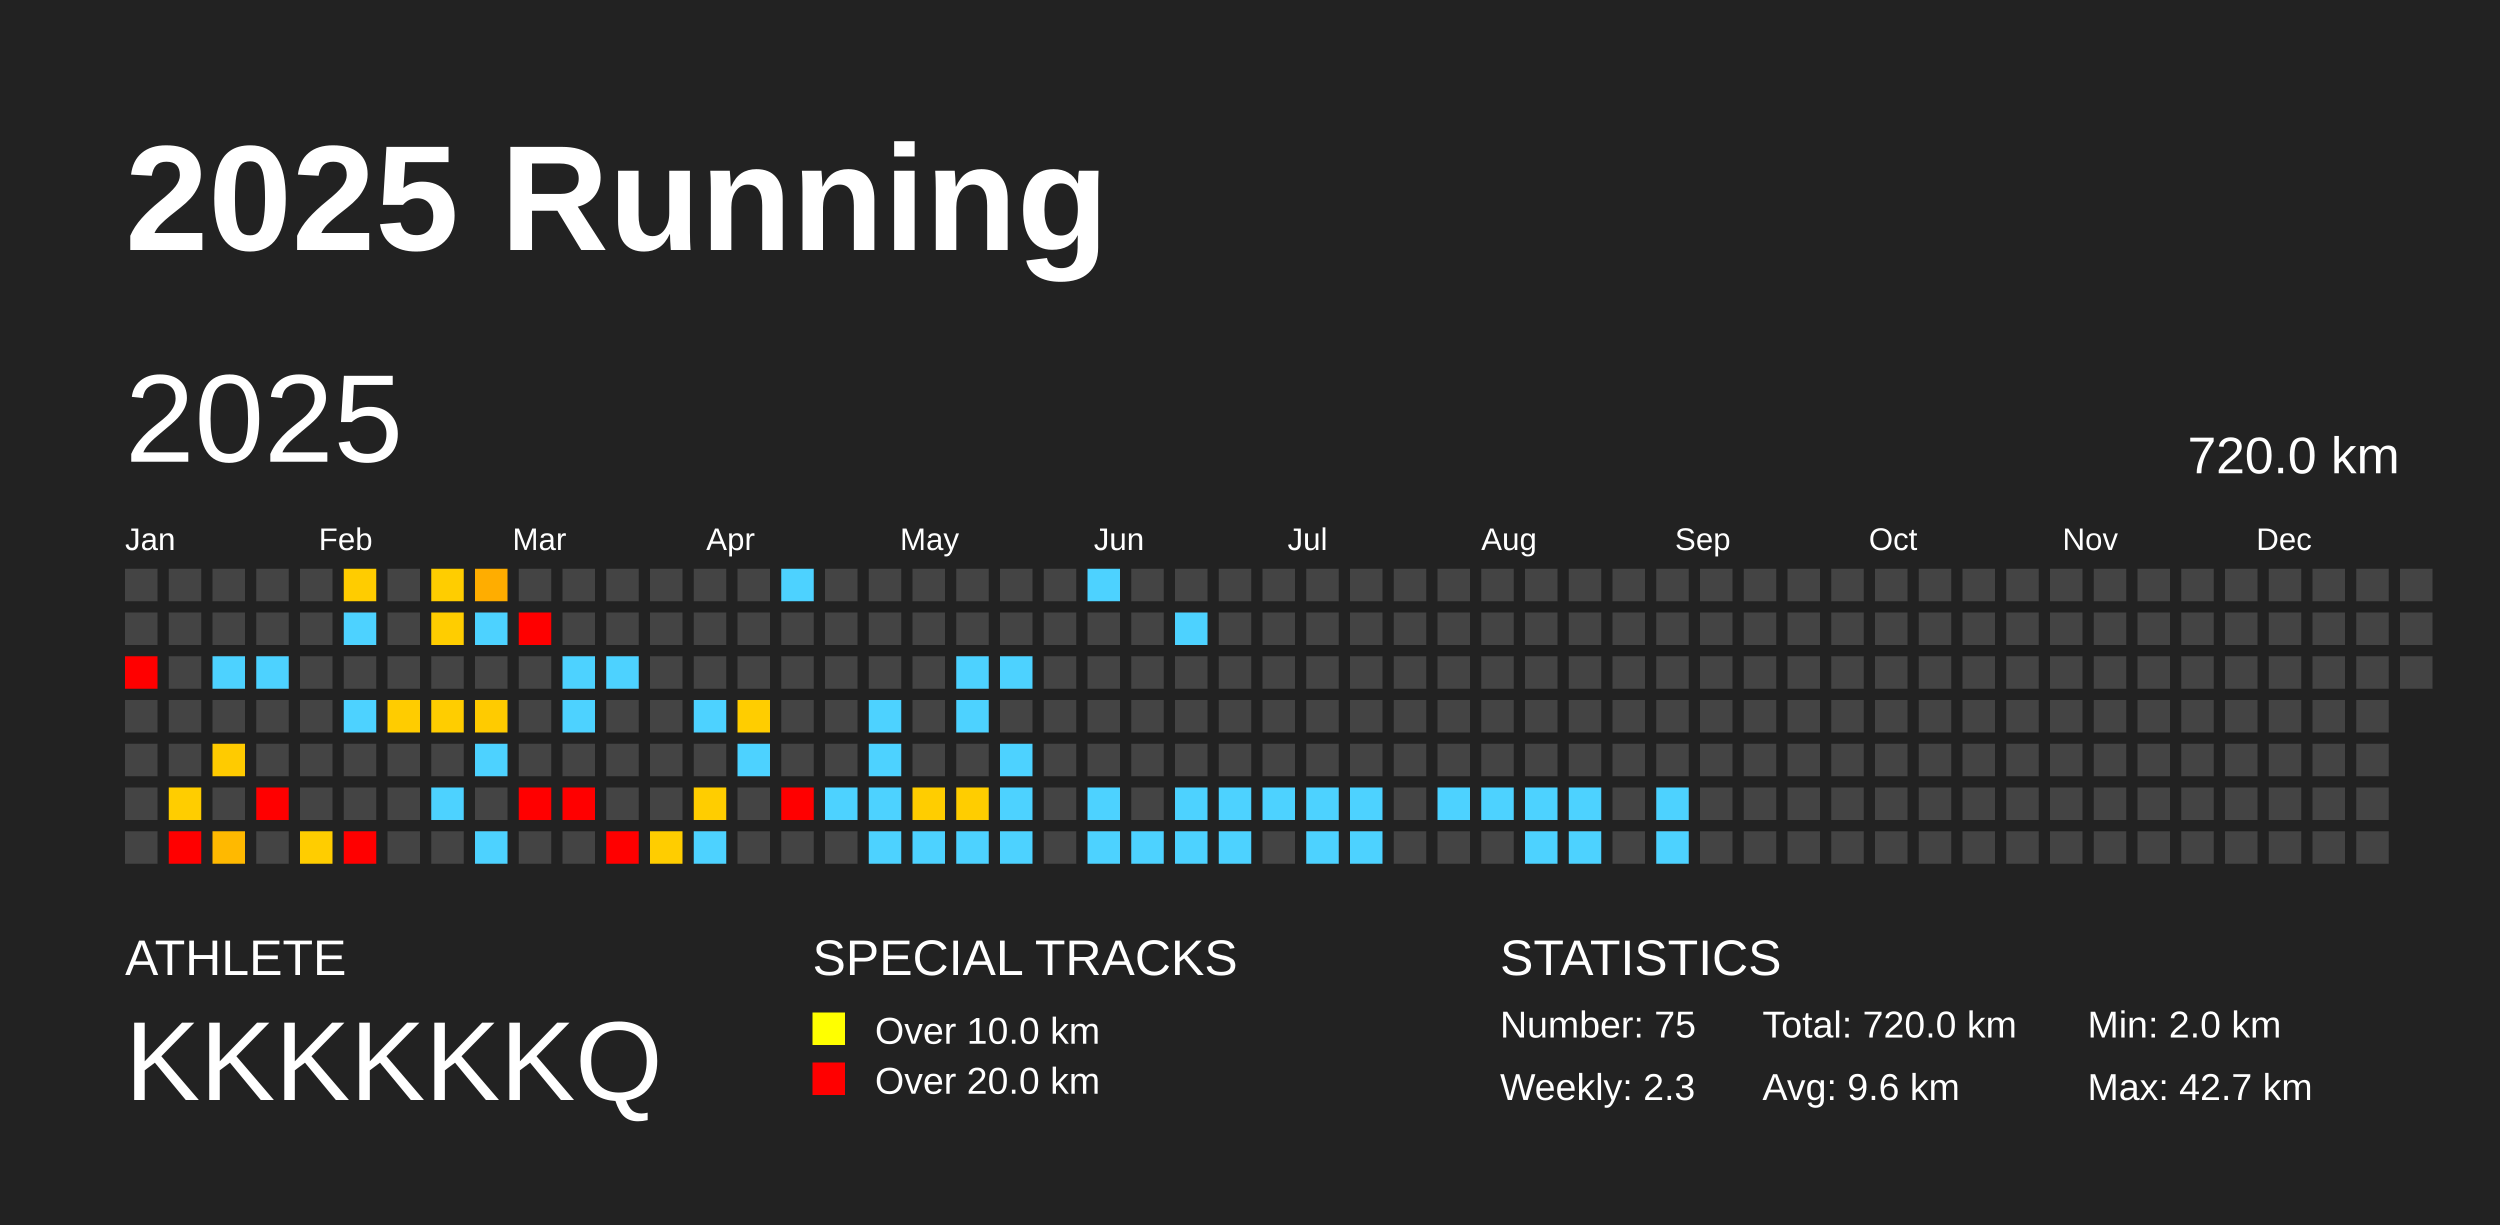
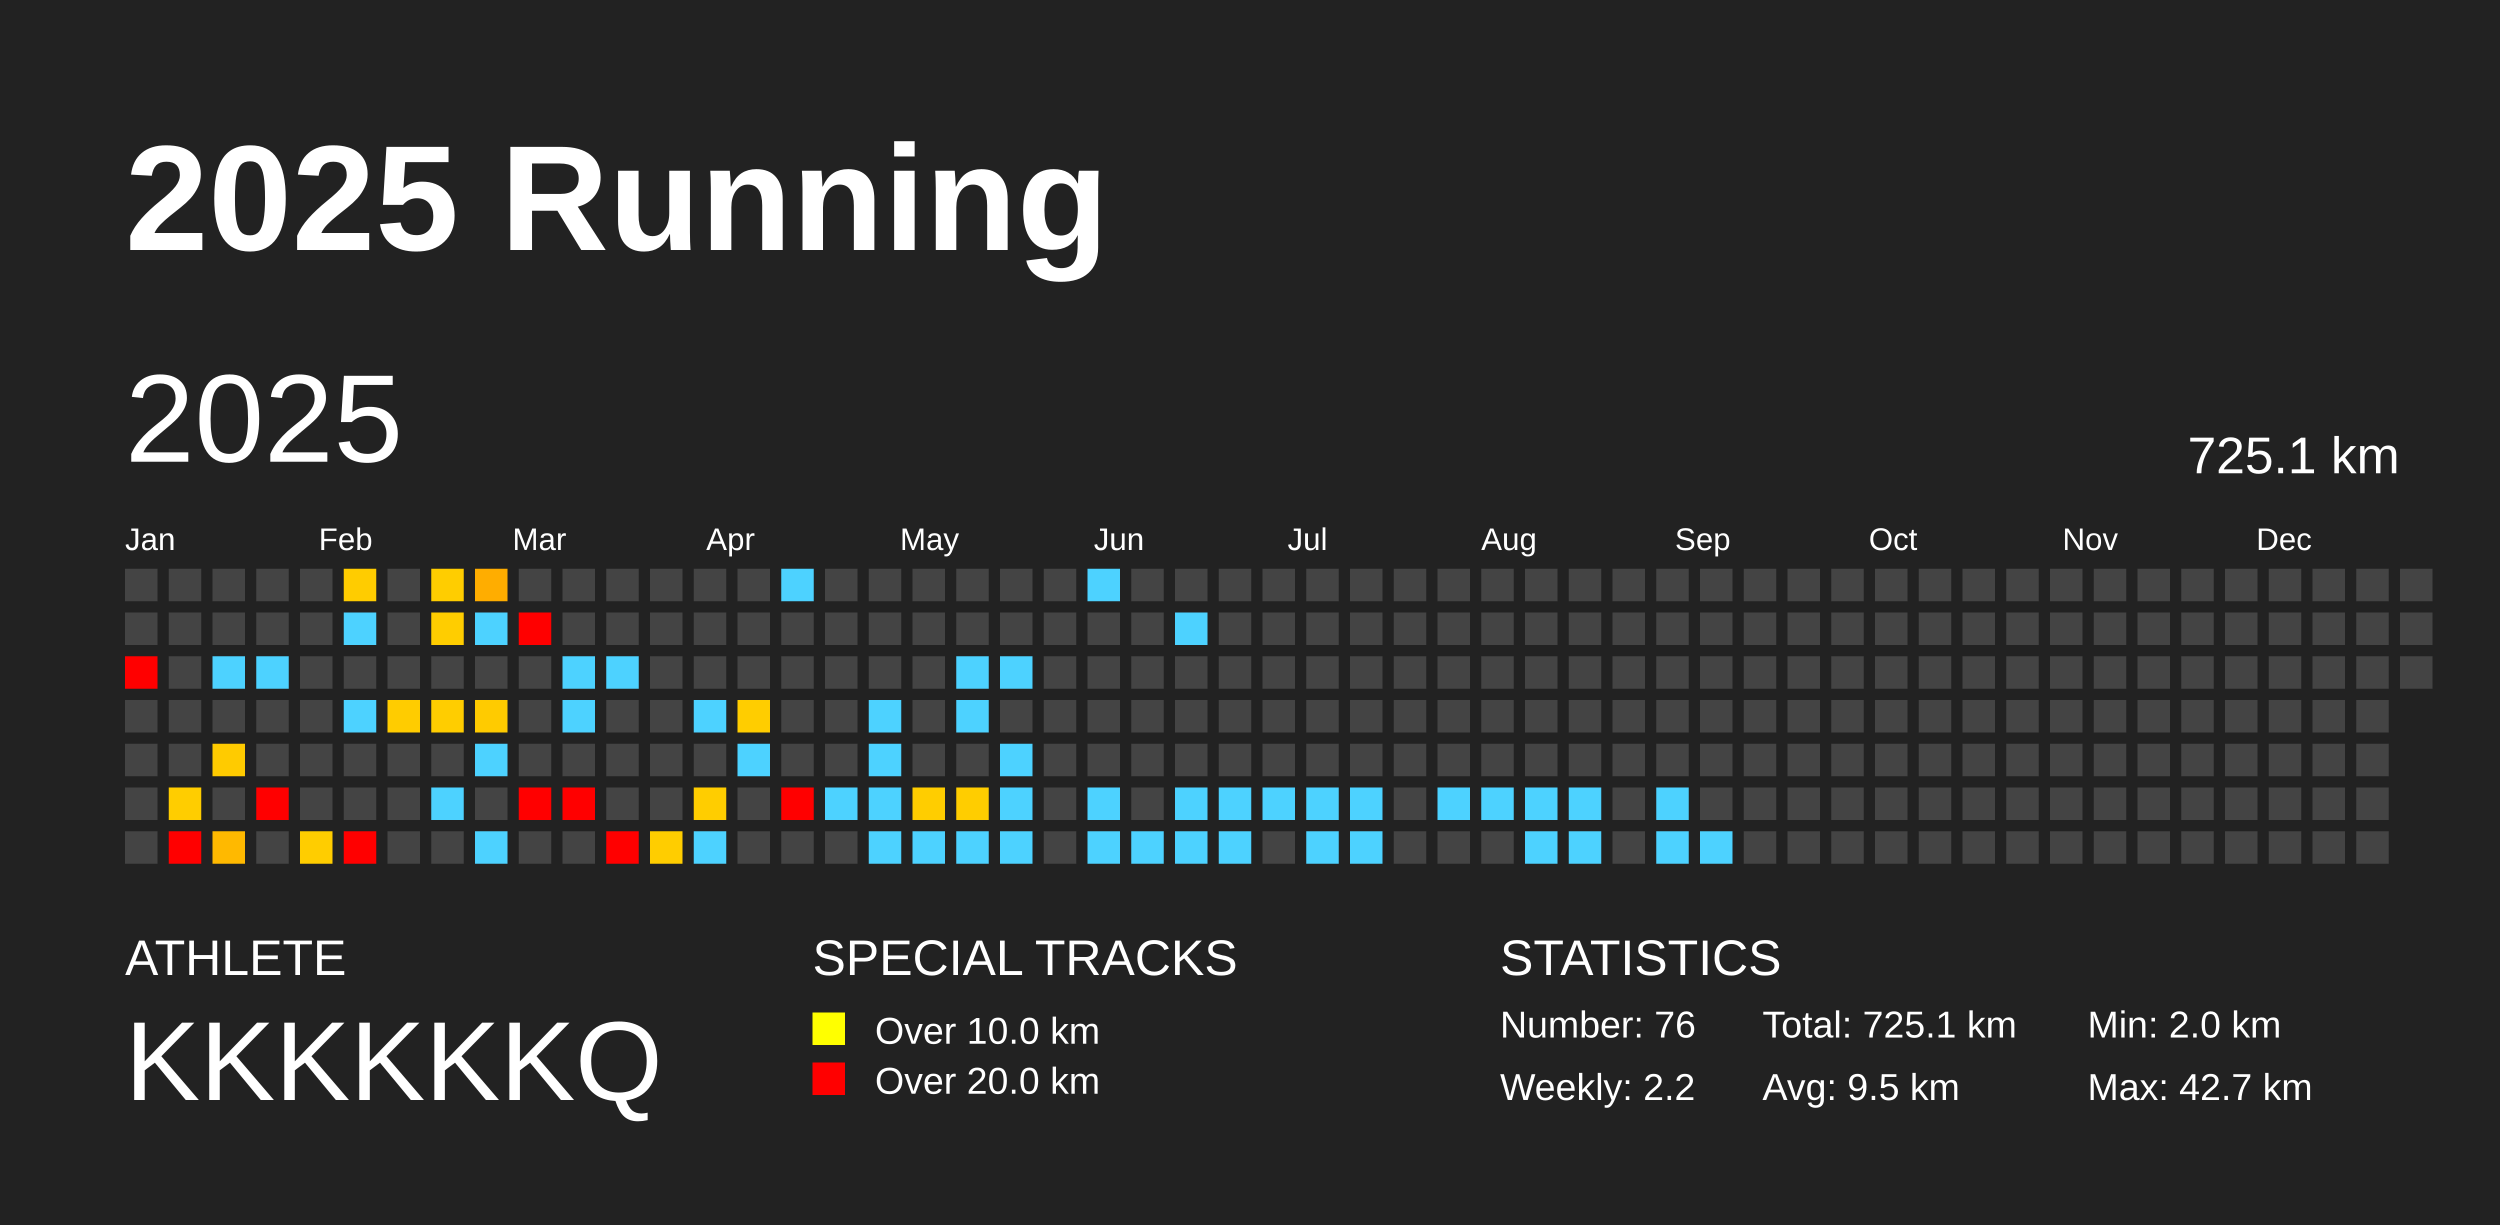
<svg xmlns="http://www.w3.org/2000/svg" baseProfile="full" height="98mm" version="1.1" viewBox="0,0,200,98" width="200mm">
  <defs />
  <rect fill="#222222" height="98" width="200" x="0" y="0" />
  <text fill="#FFFFFF" style="font-size:12px; font-family:Arial; font-weight:bold;" x="10" y="20">2025 Running</text>
  <text fill="#FFFFFF" style="font-size:4px; font-family:Arial" x="10" y="78">ATHLETE</text>
  <text fill="#FFFFFF" style="font-size:9px; font-family:Arial" x="10" y="88">KKKKKKQ</text>
  <text fill="#FFFFFF" style="font-size:4px; font-family:Arial" x="65" y="78">SPECIAL TRACKS</text>
  <rect fill="yellow" height="2.6" width="2.6" x="65" y="81" />
  <text fill="#FFFFFF" style="font-size:3px; font-family:Arial" x="70" y="83.5">Over 10.0 km</text>
  <rect fill="red" height="2.6" width="2.6" x="65" y="85" />
  <text fill="#FFFFFF" style="font-size:3px; font-family:Arial" x="70" y="87.5">Over 20.0 km</text>
  <text fill="#FFFFFF" style="font-size:4px; font-family:Arial" x="120" y="78">STATISTICS</text>
-   <text fill="#FFFFFF" style="font-size:3px; font-family:Arial" x="120" y="83">Number: 75</text>
-   <text fill="#FFFFFF" style="font-size:3px; font-family:Arial" x="120" y="88">Weekly: 2.3</text>
-   <text fill="#FFFFFF" style="font-size:3px; font-family:Arial" x="141" y="83">Total: 720.0 km</text>
-   <text fill="#FFFFFF" style="font-size:3px; font-family:Arial" x="141" y="88">Avg: 9.6 km</text>
+   <text fill="#FFFFFF" style="font-size:3px; font-family:Arial" x="120" y="83">Number: 76</text>
+   <text fill="#FFFFFF" style="font-size:3px; font-family:Arial" x="120" y="88">Weekly: 2.2</text>
+   <text fill="#FFFFFF" style="font-size:3px; font-family:Arial" x="141" y="83">Total: 725.1 km</text>
+   <text fill="#FFFFFF" style="font-size:3px; font-family:Arial" x="141" y="88">Avg: 9.5 km</text>
  <text fill="#FFFFFF" style="font-size:3px; font-family:Arial" x="167" y="83">Min: 2.0 km</text>
  <text fill="#FFFFFF" style="font-size:3px; font-family:Arial" x="167" y="88">Max: 42.7 km</text>
  <text dominant-baseline="hanging" fill="#FFFFFF" style="font-size:10.0px; font-family:Arial;" x="10" y="30">2025</text>
-   <text dominant-baseline="hanging" fill="#FFFFFF" style="font-size:4.125px; font-family:Arial;" x="175" y="35">720.0 km</text>
+   <text dominant-baseline="hanging" fill="#FFFFFF" style="font-size:4.125px; font-family:Arial;" x="175" y="35">725.1 km</text>
  <text fill="#FFFFFF" style="font-size:2.5px; font-family:Arial" x="10.0" y="44">Jan</text>
  <text fill="#FFFFFF" style="font-size:2.5px; font-family:Arial" x="25.5" y="44">Feb</text>
  <text fill="#FFFFFF" style="font-size:2.5px; font-family:Arial" x="41.0" y="44">Mar</text>
  <text fill="#FFFFFF" style="font-size:2.5px; font-family:Arial" x="56.5" y="44">Apr</text>
  <text fill="#FFFFFF" style="font-size:2.5px; font-family:Arial" x="72.0" y="44">May</text>
  <text fill="#FFFFFF" style="font-size:2.5px; font-family:Arial" x="87.5" y="44">Jun</text>
  <text fill="#FFFFFF" style="font-size:2.5px; font-family:Arial" x="103.0" y="44">Jul</text>
  <text fill="#FFFFFF" style="font-size:2.5px; font-family:Arial" x="118.5" y="44">Aug</text>
  <text fill="#FFFFFF" style="font-size:2.5px; font-family:Arial" x="134.0" y="44">Sep</text>
  <text fill="#FFFFFF" style="font-size:2.5px; font-family:Arial" x="149.5" y="44">Oct</text>
  <text fill="#FFFFFF" style="font-size:2.5px; font-family:Arial" x="165.0" y="44">Nov</text>
  <text fill="#FFFFFF" style="font-size:2.5px; font-family:Arial" x="180.5" y="44">Dec</text>
  <rect fill="#444444" height="2.6" width="2.6" x="10.0" y="45.5" />
  <rect fill="#444444" height="2.6" width="2.6" x="10.0" y="49.0" />
  <rect fill="red" height="2.6" width="2.6" x="10.0" y="52.5" />
  <rect fill="#444444" height="2.6" width="2.6" x="10.0" y="56.0" />
  <rect fill="#444444" height="2.6" width="2.6" x="10.0" y="59.5" />
  <rect fill="#444444" height="2.6" width="2.6" x="10.0" y="63.0" />
  <rect fill="#444444" height="2.6" width="2.6" x="10.0" y="66.5" />
  <rect fill="#444444" height="2.6" width="2.6" x="13.5" y="45.5" />
  <rect fill="#444444" height="2.6" width="2.6" x="13.5" y="49.0" />
  <rect fill="#444444" height="2.6" width="2.6" x="13.5" y="52.5" />
  <rect fill="#444444" height="2.6" width="2.6" x="13.5" y="56.0" />
  <rect fill="#444444" height="2.6" width="2.6" x="13.5" y="59.5" />
  <rect fill="#ffcd00" height="2.6" width="2.6" x="13.5" y="63.0" />
  <rect fill="red" height="2.6" width="2.6" x="13.5" y="66.5" />
  <rect fill="#444444" height="2.6" width="2.6" x="17.0" y="45.5" />
  <rect fill="#444444" height="2.6" width="2.6" x="17.0" y="49.0" />
  <rect fill="#4dd2ff" height="2.6" width="2.6" x="17.0" y="52.5" />
  <rect fill="#444444" height="2.6" width="2.6" x="17.0" y="56.0" />
  <rect fill="#ffcb00" height="2.6" width="2.6" x="17.0" y="59.5" />
  <rect fill="#444444" height="2.6" width="2.6" x="17.0" y="63.0" />
  <rect fill="#ffb900" height="2.6" width="2.6" x="17.0" y="66.5" />
  <rect fill="#444444" height="2.6" width="2.6" x="20.5" y="45.5" />
  <rect fill="#444444" height="2.6" width="2.6" x="20.5" y="49.0" />
  <rect fill="#4dd2ff" height="2.6" width="2.6" x="20.5" y="52.5" />
  <rect fill="#444444" height="2.6" width="2.6" x="20.5" y="56.0" />
  <rect fill="#444444" height="2.6" width="2.6" x="20.5" y="59.5" />
  <rect fill="red" height="2.6" width="2.6" x="20.5" y="63.0" />
  <rect fill="#444444" height="2.6" width="2.6" x="20.5" y="66.5" />
  <rect fill="#444444" height="2.6" width="2.6" x="24.0" y="45.5" />
  <rect fill="#444444" height="2.6" width="2.6" x="24.0" y="49.0" />
  <rect fill="#444444" height="2.6" width="2.6" x="24.0" y="52.5" />
  <rect fill="#444444" height="2.6" width="2.6" x="24.0" y="56.0" />
  <rect fill="#444444" height="2.6" width="2.6" x="24.0" y="59.5" />
  <rect fill="#444444" height="2.6" width="2.6" x="24.0" y="63.0" />
  <rect fill="#ffcd00" height="2.6" width="2.6" x="24.0" y="66.5" />
  <rect fill="#ffcc00" height="2.6" width="2.6" x="27.5" y="45.5" />
  <rect fill="#4dd2ff" height="2.6" width="2.6" x="27.5" y="49.0" />
  <rect fill="#444444" height="2.6" width="2.6" x="27.5" y="52.5" />
  <rect fill="#4dd2ff" height="2.6" width="2.6" x="27.5" y="56.0" />
  <rect fill="#444444" height="2.6" width="2.6" x="27.5" y="59.5" />
  <rect fill="#444444" height="2.6" width="2.6" x="27.5" y="63.0" />
  <rect fill="red" height="2.6" width="2.6" x="27.5" y="66.5" />
  <rect fill="#444444" height="2.6" width="2.6" x="31.0" y="45.5" />
  <rect fill="#444444" height="2.6" width="2.6" x="31.0" y="49.0" />
  <rect fill="#444444" height="2.6" width="2.6" x="31.0" y="52.5" />
  <rect fill="#ffcc00" height="2.6" width="2.6" x="31.0" y="56.0" />
  <rect fill="#444444" height="2.6" width="2.6" x="31.0" y="59.5" />
  <rect fill="#444444" height="2.6" width="2.6" x="31.0" y="63.0" />
  <rect fill="#444444" height="2.6" width="2.6" x="31.0" y="66.5" />
  <rect fill="#ffcd00" height="2.6" width="2.6" x="34.5" y="45.5" />
  <rect fill="#ffcd00" height="2.6" width="2.6" x="34.5" y="49.0" />
  <rect fill="#444444" height="2.6" width="2.6" x="34.5" y="52.5" />
  <rect fill="#ffcd00" height="2.6" width="2.6" x="34.5" y="56.0" />
  <rect fill="#444444" height="2.6" width="2.6" x="34.5" y="59.5" />
  <rect fill="#4dd2ff" height="2.6" width="2.6" x="34.5" y="63.0" />
  <rect fill="#444444" height="2.6" width="2.6" x="34.5" y="66.5" />
  <rect fill="#ffad00" height="2.6" width="2.6" x="38.0" y="45.5" />
  <rect fill="#4dd2ff" height="2.6" width="2.6" x="38.0" y="49.0" />
  <rect fill="#444444" height="2.6" width="2.6" x="38.0" y="52.5" />
  <rect fill="#ffcb00" height="2.6" width="2.6" x="38.0" y="56.0" />
  <rect fill="#4dd2ff" height="2.6" width="2.6" x="38.0" y="59.5" />
  <rect fill="#444444" height="2.6" width="2.6" x="38.0" y="63.0" />
  <rect fill="#4dd2ff" height="2.6" width="2.6" x="38.0" y="66.5" />
  <rect fill="#444444" height="2.6" width="2.6" x="41.5" y="45.5" />
  <rect fill="red" height="2.6" width="2.6" x="41.5" y="49.0" />
  <rect fill="#444444" height="2.6" width="2.6" x="41.5" y="52.5" />
  <rect fill="#444444" height="2.6" width="2.6" x="41.5" y="56.0" />
  <rect fill="#444444" height="2.6" width="2.6" x="41.5" y="59.5" />
  <rect fill="red" height="2.6" width="2.6" x="41.5" y="63.0" />
  <rect fill="#444444" height="2.6" width="2.6" x="41.5" y="66.5" />
  <rect fill="#444444" height="2.6" width="2.6" x="45.0" y="45.5" />
  <rect fill="#444444" height="2.6" width="2.6" x="45.0" y="49.0" />
  <rect fill="#4dd2ff" height="2.6" width="2.6" x="45.0" y="52.5" />
  <rect fill="#4dd2ff" height="2.6" width="2.6" x="45.0" y="56.0" />
  <rect fill="#444444" height="2.6" width="2.6" x="45.0" y="59.5" />
  <rect fill="red" height="2.6" width="2.6" x="45.0" y="63.0" />
  <rect fill="#444444" height="2.6" width="2.6" x="45.0" y="66.5" />
  <rect fill="#444444" height="2.6" width="2.6" x="48.5" y="45.5" />
  <rect fill="#444444" height="2.6" width="2.6" x="48.5" y="49.0" />
  <rect fill="#4dd2ff" height="2.6" width="2.6" x="48.5" y="52.5" />
  <rect fill="#444444" height="2.6" width="2.6" x="48.5" y="56.0" />
  <rect fill="#444444" height="2.6" width="2.6" x="48.5" y="59.5" />
  <rect fill="#444444" height="2.6" width="2.6" x="48.5" y="63.0" />
  <rect fill="red" height="2.6" width="2.6" x="48.5" y="66.5" />
  <rect fill="#444444" height="2.6" width="2.6" x="52.0" y="45.5" />
  <rect fill="#444444" height="2.6" width="2.6" x="52.0" y="49.0" />
  <rect fill="#444444" height="2.6" width="2.6" x="52.0" y="52.5" />
  <rect fill="#444444" height="2.6" width="2.6" x="52.0" y="56.0" />
  <rect fill="#444444" height="2.6" width="2.6" x="52.0" y="59.5" />
  <rect fill="#444444" height="2.6" width="2.6" x="52.0" y="63.0" />
  <rect fill="#ffcd00" height="2.6" width="2.6" x="52.0" y="66.5" />
  <rect fill="#444444" height="2.6" width="2.6" x="55.5" y="45.5" />
  <rect fill="#444444" height="2.6" width="2.6" x="55.5" y="49.0" />
  <rect fill="#444444" height="2.6" width="2.6" x="55.5" y="52.5" />
  <rect fill="#4dd2ff" height="2.6" width="2.6" x="55.5" y="56.0" />
  <rect fill="#444444" height="2.6" width="2.6" x="55.5" y="59.5" />
  <rect fill="#ffcd00" height="2.6" width="2.6" x="55.5" y="63.0" />
  <rect fill="#4dd2ff" height="2.6" width="2.6" x="55.5" y="66.5" />
  <rect fill="#444444" height="2.6" width="2.6" x="59.0" y="45.5" />
  <rect fill="#444444" height="2.6" width="2.6" x="59.0" y="49.0" />
  <rect fill="#444444" height="2.6" width="2.6" x="59.0" y="52.5" />
  <rect fill="#ffcd00" height="2.6" width="2.6" x="59.0" y="56.0" />
  <rect fill="#4dd2ff" height="2.6" width="2.6" x="59.0" y="59.5" />
  <rect fill="#444444" height="2.6" width="2.6" x="59.0" y="63.0" />
  <rect fill="#444444" height="2.6" width="2.6" x="59.0" y="66.5" />
  <rect fill="#4dd2ff" height="2.6" width="2.6" x="62.5" y="45.5" />
  <rect fill="#444444" height="2.6" width="2.6" x="62.5" y="49.0" />
  <rect fill="#444444" height="2.6" width="2.6" x="62.5" y="52.5" />
  <rect fill="#444444" height="2.6" width="2.6" x="62.5" y="56.0" />
  <rect fill="#444444" height="2.6" width="2.6" x="62.5" y="59.5" />
  <rect fill="red" height="2.6" width="2.6" x="62.5" y="63.0" />
  <rect fill="#444444" height="2.6" width="2.6" x="62.5" y="66.5" />
  <rect fill="#444444" height="2.6" width="2.6" x="66.0" y="45.5" />
  <rect fill="#444444" height="2.6" width="2.6" x="66.0" y="49.0" />
  <rect fill="#444444" height="2.6" width="2.6" x="66.0" y="52.5" />
  <rect fill="#444444" height="2.6" width="2.6" x="66.0" y="56.0" />
  <rect fill="#444444" height="2.6" width="2.6" x="66.0" y="59.5" />
  <rect fill="#4dd2ff" height="2.6" width="2.6" x="66.0" y="63.0" />
  <rect fill="#444444" height="2.6" width="2.6" x="66.0" y="66.5" />
  <rect fill="#444444" height="2.6" width="2.6" x="69.5" y="45.5" />
  <rect fill="#444444" height="2.6" width="2.6" x="69.5" y="49.0" />
  <rect fill="#444444" height="2.6" width="2.6" x="69.5" y="52.5" />
  <rect fill="#4dd2ff" height="2.6" width="2.6" x="69.5" y="56.0" />
  <rect fill="#4dd2ff" height="2.6" width="2.6" x="69.5" y="59.5" />
  <rect fill="#4dd2ff" height="2.6" width="2.6" x="69.5" y="63.0" />
  <rect fill="#4dd2ff" height="2.6" width="2.6" x="69.5" y="66.5" />
  <rect fill="#444444" height="2.6" width="2.6" x="73.0" y="45.5" />
  <rect fill="#444444" height="2.6" width="2.6" x="73.0" y="49.0" />
  <rect fill="#444444" height="2.6" width="2.6" x="73.0" y="52.5" />
  <rect fill="#444444" height="2.6" width="2.6" x="73.0" y="56.0" />
  <rect fill="#444444" height="2.6" width="2.6" x="73.0" y="59.5" />
  <rect fill="#ffcd00" height="2.6" width="2.6" x="73.0" y="63.0" />
  <rect fill="#4dd2ff" height="2.6" width="2.6" x="73.0" y="66.5" />
  <rect fill="#444444" height="2.6" width="2.6" x="76.5" y="45.5" />
  <rect fill="#444444" height="2.6" width="2.6" x="76.5" y="49.0" />
  <rect fill="#4dd2ff" height="2.6" width="2.6" x="76.5" y="52.5" />
  <rect fill="#4dd2ff" height="2.6" width="2.6" x="76.5" y="56.0" />
  <rect fill="#444444" height="2.6" width="2.6" x="76.5" y="59.5" />
  <rect fill="#ffcd00" height="2.6" width="2.6" x="76.5" y="63.0" />
  <rect fill="#4dd2ff" height="2.6" width="2.6" x="76.5" y="66.5" />
  <rect fill="#444444" height="2.6" width="2.6" x="80.0" y="45.5" />
  <rect fill="#444444" height="2.6" width="2.6" x="80.0" y="49.0" />
  <rect fill="#4dd2ff" height="2.6" width="2.6" x="80.0" y="52.5" />
  <rect fill="#444444" height="2.6" width="2.6" x="80.0" y="56.0" />
  <rect fill="#4dd2ff" height="2.6" width="2.6" x="80.0" y="59.5" />
  <rect fill="#4dd2ff" height="2.6" width="2.6" x="80.0" y="63.0" />
  <rect fill="#4dd2ff" height="2.6" width="2.6" x="80.0" y="66.5" />
  <rect fill="#444444" height="2.6" width="2.6" x="83.5" y="45.5" />
  <rect fill="#444444" height="2.6" width="2.6" x="83.5" y="49.0" />
  <rect fill="#444444" height="2.6" width="2.6" x="83.5" y="52.5" />
  <rect fill="#444444" height="2.6" width="2.6" x="83.5" y="56.0" />
  <rect fill="#444444" height="2.6" width="2.6" x="83.5" y="59.5" />
  <rect fill="#444444" height="2.6" width="2.6" x="83.5" y="63.0" />
  <rect fill="#444444" height="2.6" width="2.6" x="83.5" y="66.5" />
  <rect fill="#4dd2ff" height="2.6" width="2.6" x="87.0" y="45.5" />
  <rect fill="#444444" height="2.6" width="2.6" x="87.0" y="49.0" />
  <rect fill="#444444" height="2.6" width="2.6" x="87.0" y="52.5" />
  <rect fill="#444444" height="2.6" width="2.6" x="87.0" y="56.0" />
  <rect fill="#444444" height="2.6" width="2.6" x="87.0" y="59.5" />
  <rect fill="#4dd2ff" height="2.6" width="2.6" x="87.0" y="63.0" />
  <rect fill="#4dd2ff" height="2.6" width="2.6" x="87.0" y="66.5" />
  <rect fill="#444444" height="2.6" width="2.6" x="90.5" y="45.5" />
  <rect fill="#444444" height="2.6" width="2.6" x="90.5" y="49.0" />
  <rect fill="#444444" height="2.6" width="2.6" x="90.5" y="52.5" />
  <rect fill="#444444" height="2.6" width="2.6" x="90.5" y="56.0" />
  <rect fill="#444444" height="2.6" width="2.6" x="90.5" y="59.5" />
  <rect fill="#444444" height="2.6" width="2.6" x="90.5" y="63.0" />
  <rect fill="#4dd2ff" height="2.6" width="2.6" x="90.5" y="66.5" />
  <rect fill="#444444" height="2.6" width="2.6" x="94.0" y="45.5" />
  <rect fill="#4dd2ff" height="2.6" width="2.6" x="94.0" y="49.0" />
  <rect fill="#444444" height="2.6" width="2.6" x="94.0" y="52.5" />
  <rect fill="#444444" height="2.6" width="2.6" x="94.0" y="56.0" />
  <rect fill="#444444" height="2.6" width="2.6" x="94.0" y="59.5" />
  <rect fill="#4dd2ff" height="2.6" width="2.6" x="94.0" y="63.0" />
  <rect fill="#4dd2ff" height="2.6" width="2.6" x="94.0" y="66.5" />
  <rect fill="#444444" height="2.6" width="2.6" x="97.5" y="45.5" />
  <rect fill="#444444" height="2.6" width="2.6" x="97.5" y="49.0" />
  <rect fill="#444444" height="2.6" width="2.6" x="97.5" y="52.5" />
  <rect fill="#444444" height="2.6" width="2.6" x="97.5" y="56.0" />
  <rect fill="#444444" height="2.6" width="2.6" x="97.5" y="59.5" />
  <rect fill="#4dd2ff" height="2.6" width="2.6" x="97.5" y="63.0" />
  <rect fill="#4dd2ff" height="2.6" width="2.6" x="97.5" y="66.5" />
  <rect fill="#444444" height="2.6" width="2.6" x="101.0" y="45.5" />
  <rect fill="#444444" height="2.6" width="2.6" x="101.0" y="49.0" />
  <rect fill="#444444" height="2.6" width="2.6" x="101.0" y="52.5" />
  <rect fill="#444444" height="2.6" width="2.6" x="101.0" y="56.0" />
  <rect fill="#444444" height="2.6" width="2.6" x="101.0" y="59.5" />
  <rect fill="#4dd2ff" height="2.6" width="2.6" x="101.0" y="63.0" />
  <rect fill="#444444" height="2.6" width="2.6" x="101.0" y="66.5" />
  <rect fill="#444444" height="2.6" width="2.6" x="104.5" y="45.5" />
  <rect fill="#444444" height="2.6" width="2.6" x="104.5" y="49.0" />
  <rect fill="#444444" height="2.6" width="2.6" x="104.5" y="52.5" />
  <rect fill="#444444" height="2.6" width="2.6" x="104.5" y="56.0" />
  <rect fill="#444444" height="2.6" width="2.6" x="104.5" y="59.5" />
  <rect fill="#4dd2ff" height="2.6" width="2.6" x="104.5" y="63.0" />
  <rect fill="#4dd2ff" height="2.6" width="2.6" x="104.5" y="66.5" />
  <rect fill="#444444" height="2.6" width="2.6" x="108.0" y="45.5" />
  <rect fill="#444444" height="2.6" width="2.6" x="108.0" y="49.0" />
  <rect fill="#444444" height="2.6" width="2.6" x="108.0" y="52.5" />
  <rect fill="#444444" height="2.6" width="2.6" x="108.0" y="56.0" />
  <rect fill="#444444" height="2.6" width="2.6" x="108.0" y="59.5" />
  <rect fill="#4dd2ff" height="2.6" width="2.6" x="108.0" y="63.0" />
  <rect fill="#4dd2ff" height="2.6" width="2.6" x="108.0" y="66.5" />
  <rect fill="#444444" height="2.6" width="2.6" x="111.5" y="45.5" />
  <rect fill="#444444" height="2.6" width="2.6" x="111.5" y="49.0" />
  <rect fill="#444444" height="2.6" width="2.6" x="111.5" y="52.5" />
  <rect fill="#444444" height="2.6" width="2.6" x="111.5" y="56.0" />
  <rect fill="#444444" height="2.6" width="2.6" x="111.5" y="59.5" />
  <rect fill="#444444" height="2.6" width="2.6" x="111.5" y="63.0" />
  <rect fill="#444444" height="2.6" width="2.6" x="111.5" y="66.5" />
  <rect fill="#444444" height="2.6" width="2.6" x="115.0" y="45.5" />
  <rect fill="#444444" height="2.6" width="2.6" x="115.0" y="49.0" />
  <rect fill="#444444" height="2.6" width="2.6" x="115.0" y="52.5" />
  <rect fill="#444444" height="2.6" width="2.6" x="115.0" y="56.0" />
  <rect fill="#444444" height="2.6" width="2.6" x="115.0" y="59.5" />
  <rect fill="#4dd2ff" height="2.6" width="2.6" x="115.0" y="63.0" />
  <rect fill="#444444" height="2.6" width="2.6" x="115.0" y="66.5" />
  <rect fill="#444444" height="2.6" width="2.6" x="118.5" y="45.5" />
  <rect fill="#444444" height="2.6" width="2.6" x="118.5" y="49.0" />
  <rect fill="#444444" height="2.6" width="2.6" x="118.5" y="52.5" />
  <rect fill="#444444" height="2.6" width="2.6" x="118.5" y="56.0" />
  <rect fill="#444444" height="2.6" width="2.6" x="118.5" y="59.5" />
  <rect fill="#4dd2ff" height="2.6" width="2.6" x="118.5" y="63.0" />
  <rect fill="#444444" height="2.6" width="2.6" x="118.5" y="66.5" />
  <rect fill="#444444" height="2.6" width="2.6" x="122.0" y="45.5" />
  <rect fill="#444444" height="2.6" width="2.6" x="122.0" y="49.0" />
  <rect fill="#444444" height="2.6" width="2.6" x="122.0" y="52.5" />
  <rect fill="#444444" height="2.6" width="2.6" x="122.0" y="56.0" />
  <rect fill="#444444" height="2.6" width="2.6" x="122.0" y="59.5" />
  <rect fill="#4dd2ff" height="2.6" width="2.6" x="122.0" y="63.0" />
  <rect fill="#4dd2ff" height="2.6" width="2.6" x="122.0" y="66.5" />
  <rect fill="#444444" height="2.6" width="2.6" x="125.5" y="45.5" />
  <rect fill="#444444" height="2.6" width="2.6" x="125.5" y="49.0" />
  <rect fill="#444444" height="2.6" width="2.6" x="125.5" y="52.5" />
  <rect fill="#444444" height="2.6" width="2.6" x="125.5" y="56.0" />
  <rect fill="#444444" height="2.6" width="2.6" x="125.5" y="59.5" />
  <rect fill="#4dd2ff" height="2.6" width="2.6" x="125.5" y="63.0" />
  <rect fill="#4dd2ff" height="2.6" width="2.6" x="125.5" y="66.5" />
  <rect fill="#444444" height="2.6" width="2.6" x="129.0" y="45.5" />
  <rect fill="#444444" height="2.6" width="2.6" x="129.0" y="49.0" />
  <rect fill="#444444" height="2.6" width="2.6" x="129.0" y="52.5" />
  <rect fill="#444444" height="2.6" width="2.6" x="129.0" y="56.0" />
  <rect fill="#444444" height="2.6" width="2.6" x="129.0" y="59.5" />
  <rect fill="#444444" height="2.6" width="2.6" x="129.0" y="63.0" />
  <rect fill="#444444" height="2.6" width="2.6" x="129.0" y="66.5" />
  <rect fill="#444444" height="2.6" width="2.6" x="132.5" y="45.5" />
  <rect fill="#444444" height="2.6" width="2.6" x="132.5" y="49.0" />
  <rect fill="#444444" height="2.6" width="2.6" x="132.5" y="52.5" />
  <rect fill="#444444" height="2.6" width="2.6" x="132.5" y="56.0" />
  <rect fill="#444444" height="2.6" width="2.6" x="132.5" y="59.5" />
  <rect fill="#4dd2ff" height="2.6" width="2.6" x="132.5" y="63.0" />
  <rect fill="#4dd2ff" height="2.6" width="2.6" x="132.5" y="66.5" />
  <rect fill="#444444" height="2.6" width="2.6" x="136.0" y="45.5" />
  <rect fill="#444444" height="2.6" width="2.6" x="136.0" y="49.0" />
  <rect fill="#444444" height="2.6" width="2.6" x="136.0" y="52.5" />
  <rect fill="#444444" height="2.6" width="2.6" x="136.0" y="56.0" />
  <rect fill="#444444" height="2.6" width="2.6" x="136.0" y="59.5" />
  <rect fill="#444444" height="2.6" width="2.6" x="136.0" y="63.0" />
-   <rect fill="#444444" height="2.6" width="2.6" x="136.0" y="66.5" />
+   <rect fill="#4dd2ff" height="2.6" width="2.6" x="136.0" y="66.5" />
  <rect fill="#444444" height="2.6" width="2.6" x="139.5" y="45.5" />
  <rect fill="#444444" height="2.6" width="2.6" x="139.5" y="49.0" />
  <rect fill="#444444" height="2.6" width="2.6" x="139.5" y="52.5" />
  <rect fill="#444444" height="2.6" width="2.6" x="139.5" y="56.0" />
  <rect fill="#444444" height="2.6" width="2.6" x="139.5" y="59.5" />
  <rect fill="#444444" height="2.6" width="2.6" x="139.5" y="63.0" />
  <rect fill="#444444" height="2.6" width="2.6" x="139.5" y="66.5" />
  <rect fill="#444444" height="2.6" width="2.6" x="143.0" y="45.5" />
  <rect fill="#444444" height="2.6" width="2.6" x="143.0" y="49.0" />
  <rect fill="#444444" height="2.6" width="2.6" x="143.0" y="52.5" />
  <rect fill="#444444" height="2.6" width="2.6" x="143.0" y="56.0" />
  <rect fill="#444444" height="2.6" width="2.6" x="143.0" y="59.5" />
  <rect fill="#444444" height="2.6" width="2.6" x="143.0" y="63.0" />
  <rect fill="#444444" height="2.6" width="2.6" x="143.0" y="66.5" />
  <rect fill="#444444" height="2.6" width="2.6" x="146.5" y="45.5" />
  <rect fill="#444444" height="2.6" width="2.6" x="146.5" y="49.0" />
  <rect fill="#444444" height="2.6" width="2.6" x="146.5" y="52.5" />
  <rect fill="#444444" height="2.6" width="2.6" x="146.5" y="56.0" />
  <rect fill="#444444" height="2.6" width="2.6" x="146.5" y="59.5" />
  <rect fill="#444444" height="2.6" width="2.6" x="146.5" y="63.0" />
  <rect fill="#444444" height="2.6" width="2.6" x="146.5" y="66.5" />
  <rect fill="#444444" height="2.6" width="2.6" x="150.0" y="45.5" />
  <rect fill="#444444" height="2.6" width="2.6" x="150.0" y="49.0" />
  <rect fill="#444444" height="2.6" width="2.6" x="150.0" y="52.5" />
  <rect fill="#444444" height="2.6" width="2.6" x="150.0" y="56.0" />
  <rect fill="#444444" height="2.6" width="2.6" x="150.0" y="59.5" />
  <rect fill="#444444" height="2.6" width="2.6" x="150.0" y="63.0" />
  <rect fill="#444444" height="2.6" width="2.6" x="150.0" y="66.5" />
  <rect fill="#444444" height="2.6" width="2.6" x="153.5" y="45.5" />
  <rect fill="#444444" height="2.6" width="2.6" x="153.5" y="49.0" />
  <rect fill="#444444" height="2.6" width="2.6" x="153.5" y="52.5" />
  <rect fill="#444444" height="2.6" width="2.6" x="153.5" y="56.0" />
  <rect fill="#444444" height="2.6" width="2.6" x="153.5" y="59.5" />
  <rect fill="#444444" height="2.6" width="2.6" x="153.5" y="63.0" />
  <rect fill="#444444" height="2.6" width="2.6" x="153.5" y="66.5" />
  <rect fill="#444444" height="2.6" width="2.6" x="157.0" y="45.5" />
  <rect fill="#444444" height="2.6" width="2.6" x="157.0" y="49.0" />
  <rect fill="#444444" height="2.6" width="2.6" x="157.0" y="52.5" />
  <rect fill="#444444" height="2.6" width="2.6" x="157.0" y="56.0" />
  <rect fill="#444444" height="2.6" width="2.6" x="157.0" y="59.5" />
  <rect fill="#444444" height="2.6" width="2.6" x="157.0" y="63.0" />
  <rect fill="#444444" height="2.6" width="2.6" x="157.0" y="66.5" />
  <rect fill="#444444" height="2.6" width="2.6" x="160.5" y="45.5" />
  <rect fill="#444444" height="2.6" width="2.6" x="160.5" y="49.0" />
  <rect fill="#444444" height="2.6" width="2.6" x="160.5" y="52.5" />
  <rect fill="#444444" height="2.6" width="2.6" x="160.5" y="56.0" />
  <rect fill="#444444" height="2.6" width="2.6" x="160.5" y="59.5" />
  <rect fill="#444444" height="2.6" width="2.6" x="160.5" y="63.0" />
  <rect fill="#444444" height="2.6" width="2.6" x="160.5" y="66.5" />
  <rect fill="#444444" height="2.6" width="2.6" x="164.0" y="45.5" />
  <rect fill="#444444" height="2.6" width="2.6" x="164.0" y="49.0" />
  <rect fill="#444444" height="2.6" width="2.6" x="164.0" y="52.5" />
  <rect fill="#444444" height="2.6" width="2.6" x="164.0" y="56.0" />
  <rect fill="#444444" height="2.6" width="2.6" x="164.0" y="59.5" />
  <rect fill="#444444" height="2.6" width="2.6" x="164.0" y="63.0" />
  <rect fill="#444444" height="2.6" width="2.6" x="164.0" y="66.5" />
  <rect fill="#444444" height="2.6" width="2.6" x="167.5" y="45.5" />
  <rect fill="#444444" height="2.6" width="2.6" x="167.5" y="49.0" />
  <rect fill="#444444" height="2.6" width="2.6" x="167.5" y="52.5" />
  <rect fill="#444444" height="2.6" width="2.6" x="167.5" y="56.0" />
  <rect fill="#444444" height="2.6" width="2.6" x="167.5" y="59.5" />
  <rect fill="#444444" height="2.6" width="2.6" x="167.5" y="63.0" />
  <rect fill="#444444" height="2.6" width="2.6" x="167.5" y="66.5" />
  <rect fill="#444444" height="2.6" width="2.6" x="171.0" y="45.5" />
  <rect fill="#444444" height="2.6" width="2.6" x="171.0" y="49.0" />
  <rect fill="#444444" height="2.6" width="2.6" x="171.0" y="52.5" />
  <rect fill="#444444" height="2.6" width="2.6" x="171.0" y="56.0" />
  <rect fill="#444444" height="2.6" width="2.6" x="171.0" y="59.5" />
  <rect fill="#444444" height="2.6" width="2.6" x="171.0" y="63.0" />
  <rect fill="#444444" height="2.6" width="2.6" x="171.0" y="66.5" />
  <rect fill="#444444" height="2.6" width="2.6" x="174.5" y="45.5" />
  <rect fill="#444444" height="2.6" width="2.6" x="174.5" y="49.0" />
  <rect fill="#444444" height="2.6" width="2.6" x="174.5" y="52.5" />
  <rect fill="#444444" height="2.6" width="2.6" x="174.5" y="56.0" />
  <rect fill="#444444" height="2.6" width="2.6" x="174.5" y="59.5" />
  <rect fill="#444444" height="2.6" width="2.6" x="174.5" y="63.0" />
  <rect fill="#444444" height="2.6" width="2.6" x="174.5" y="66.5" />
  <rect fill="#444444" height="2.6" width="2.6" x="178.0" y="45.5" />
  <rect fill="#444444" height="2.6" width="2.6" x="178.0" y="49.0" />
  <rect fill="#444444" height="2.6" width="2.6" x="178.0" y="52.5" />
  <rect fill="#444444" height="2.6" width="2.6" x="178.0" y="56.0" />
  <rect fill="#444444" height="2.6" width="2.6" x="178.0" y="59.5" />
  <rect fill="#444444" height="2.6" width="2.6" x="178.0" y="63.0" />
  <rect fill="#444444" height="2.6" width="2.6" x="178.0" y="66.5" />
  <rect fill="#444444" height="2.6" width="2.6" x="181.5" y="45.5" />
  <rect fill="#444444" height="2.6" width="2.6" x="181.5" y="49.0" />
  <rect fill="#444444" height="2.6" width="2.6" x="181.5" y="52.5" />
  <rect fill="#444444" height="2.6" width="2.6" x="181.5" y="56.0" />
  <rect fill="#444444" height="2.6" width="2.6" x="181.5" y="59.5" />
  <rect fill="#444444" height="2.6" width="2.6" x="181.5" y="63.0" />
  <rect fill="#444444" height="2.6" width="2.6" x="181.5" y="66.5" />
  <rect fill="#444444" height="2.6" width="2.6" x="185.0" y="45.5" />
  <rect fill="#444444" height="2.6" width="2.6" x="185.0" y="49.0" />
  <rect fill="#444444" height="2.6" width="2.6" x="185.0" y="52.5" />
  <rect fill="#444444" height="2.6" width="2.6" x="185.0" y="56.0" />
  <rect fill="#444444" height="2.6" width="2.6" x="185.0" y="59.5" />
  <rect fill="#444444" height="2.6" width="2.6" x="185.0" y="63.0" />
  <rect fill="#444444" height="2.6" width="2.6" x="185.0" y="66.5" />
  <rect fill="#444444" height="2.6" width="2.6" x="188.5" y="45.5" />
  <rect fill="#444444" height="2.6" width="2.6" x="188.5" y="49.0" />
  <rect fill="#444444" height="2.6" width="2.6" x="188.5" y="52.5" />
  <rect fill="#444444" height="2.6" width="2.6" x="188.5" y="56.0" />
  <rect fill="#444444" height="2.6" width="2.6" x="188.5" y="59.5" />
  <rect fill="#444444" height="2.6" width="2.6" x="188.5" y="63.0" />
  <rect fill="#444444" height="2.6" width="2.6" x="188.5" y="66.5" />
  <rect fill="#444444" height="2.6" width="2.6" x="192.0" y="45.5" />
  <rect fill="#444444" height="2.6" width="2.6" x="192.0" y="49.0" />
  <rect fill="#444444" height="2.6" width="2.6" x="192.0" y="52.5" />
</svg>
